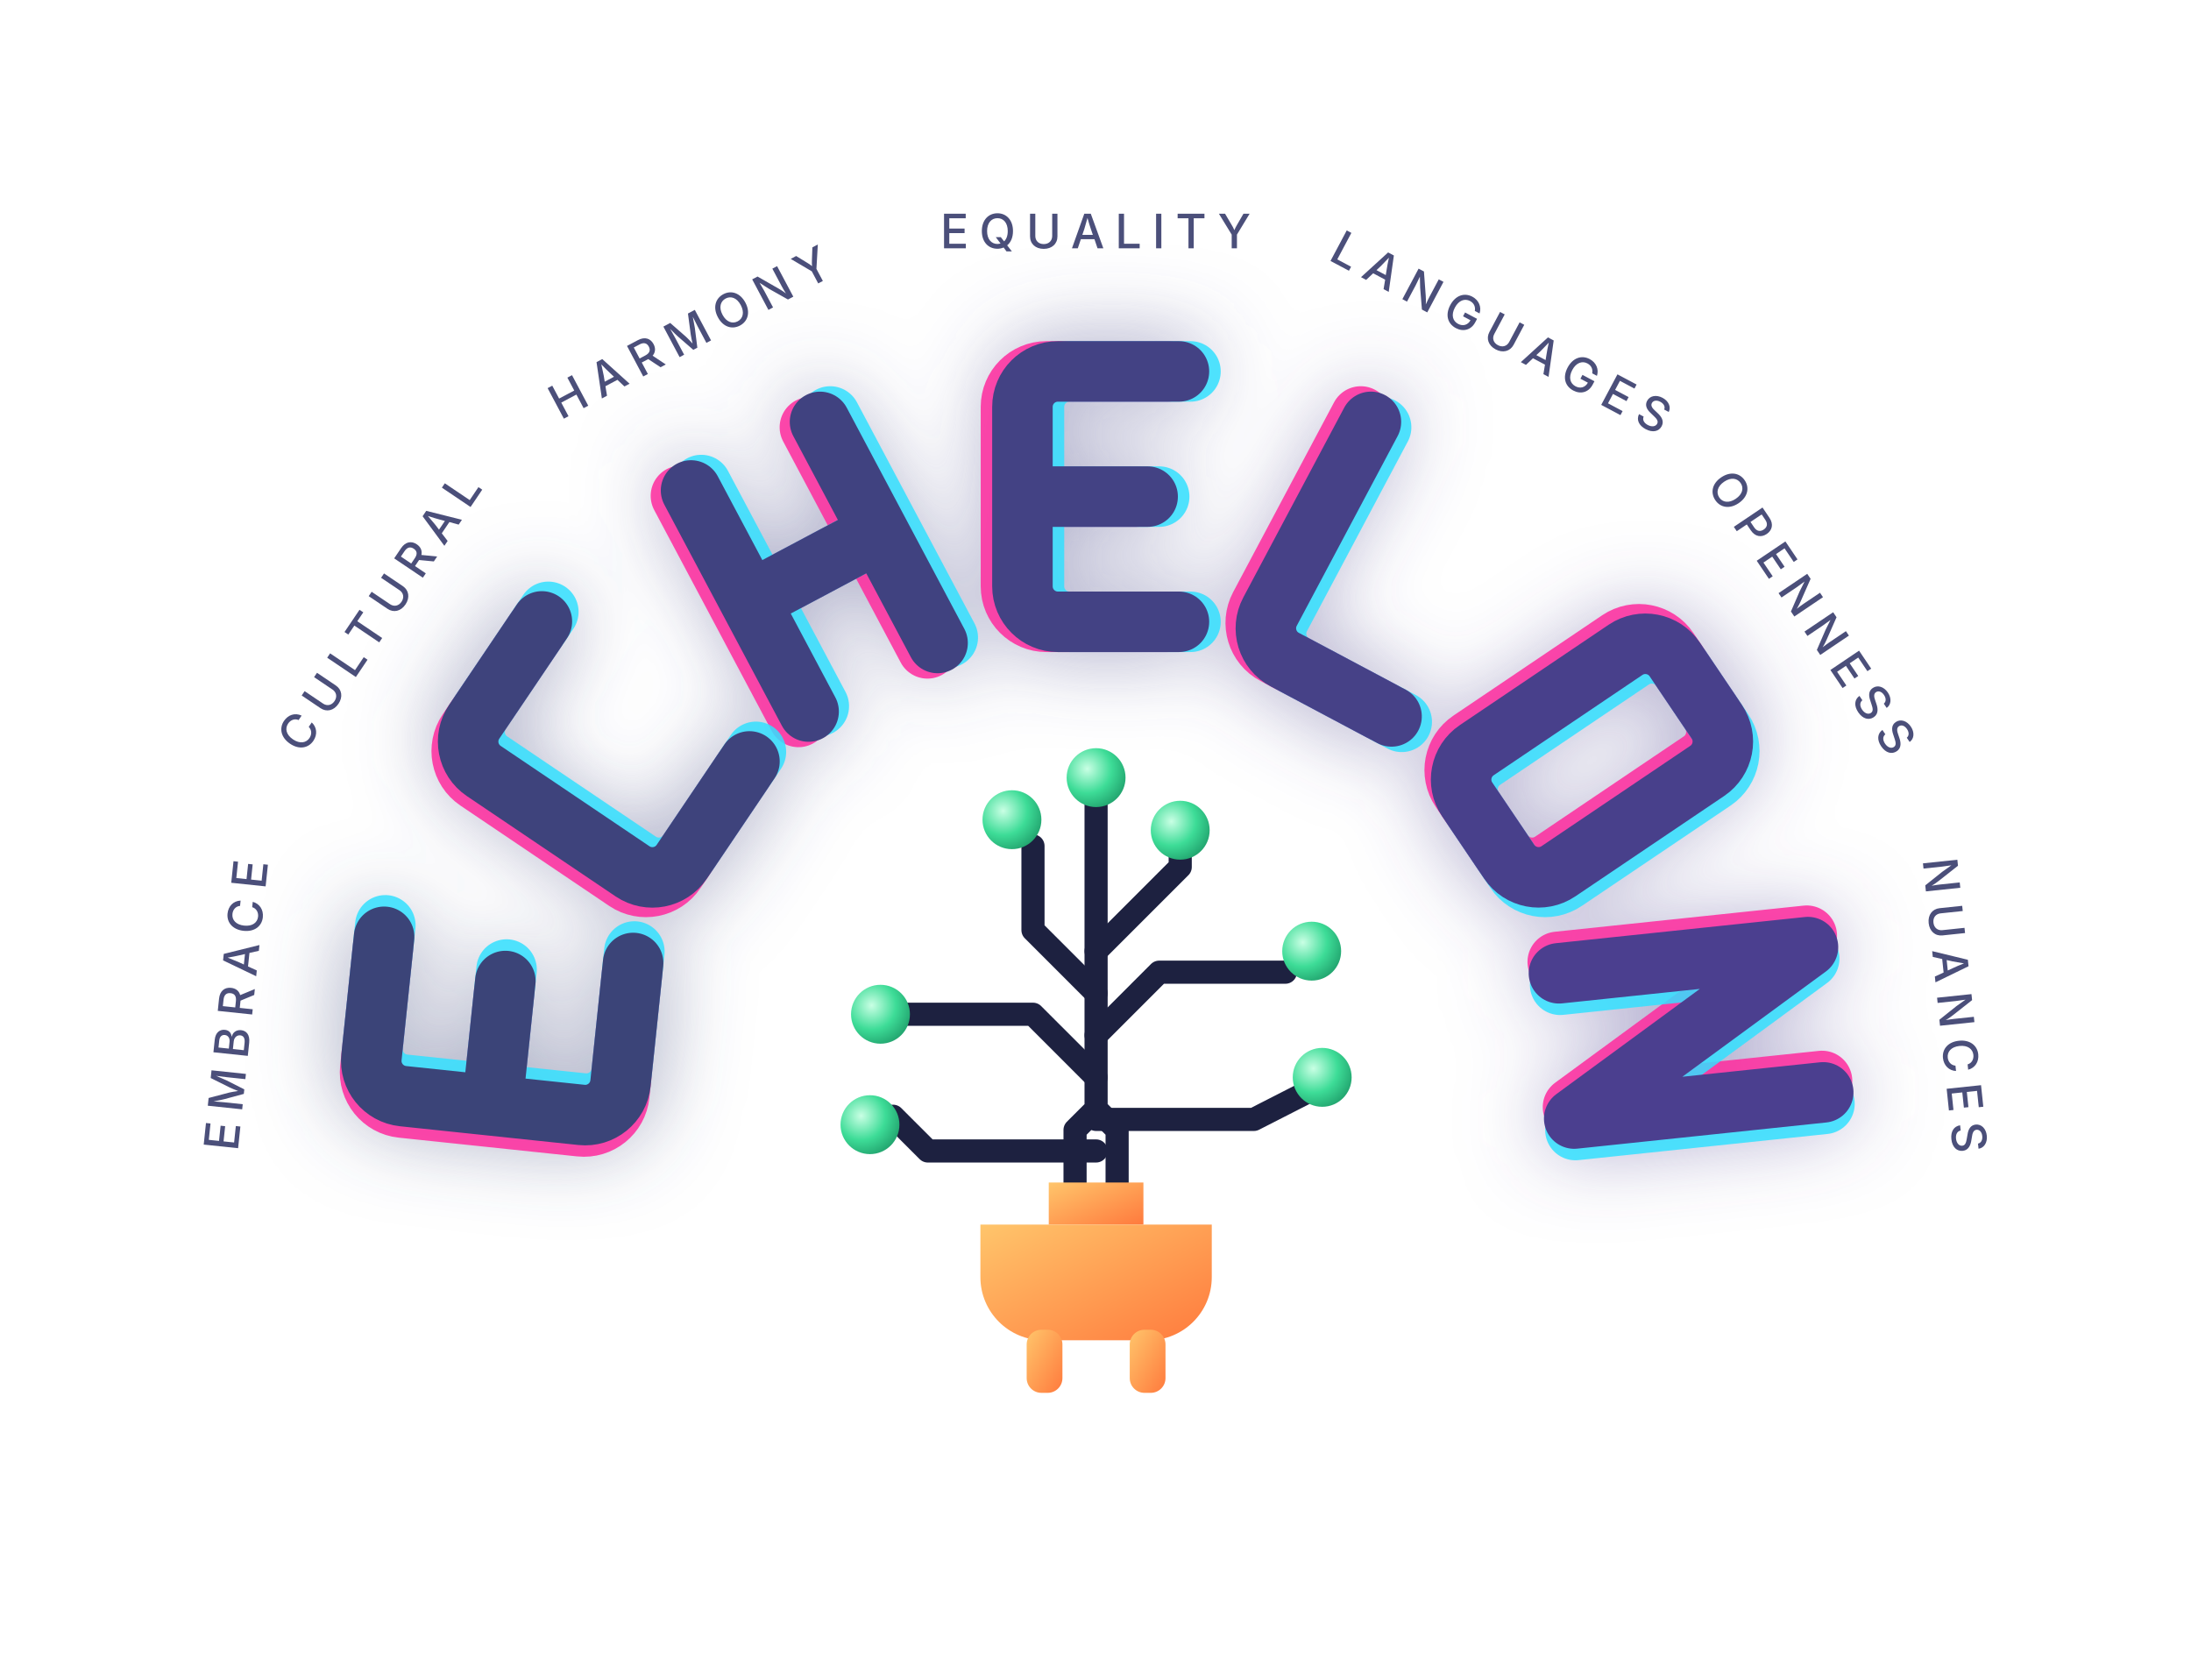
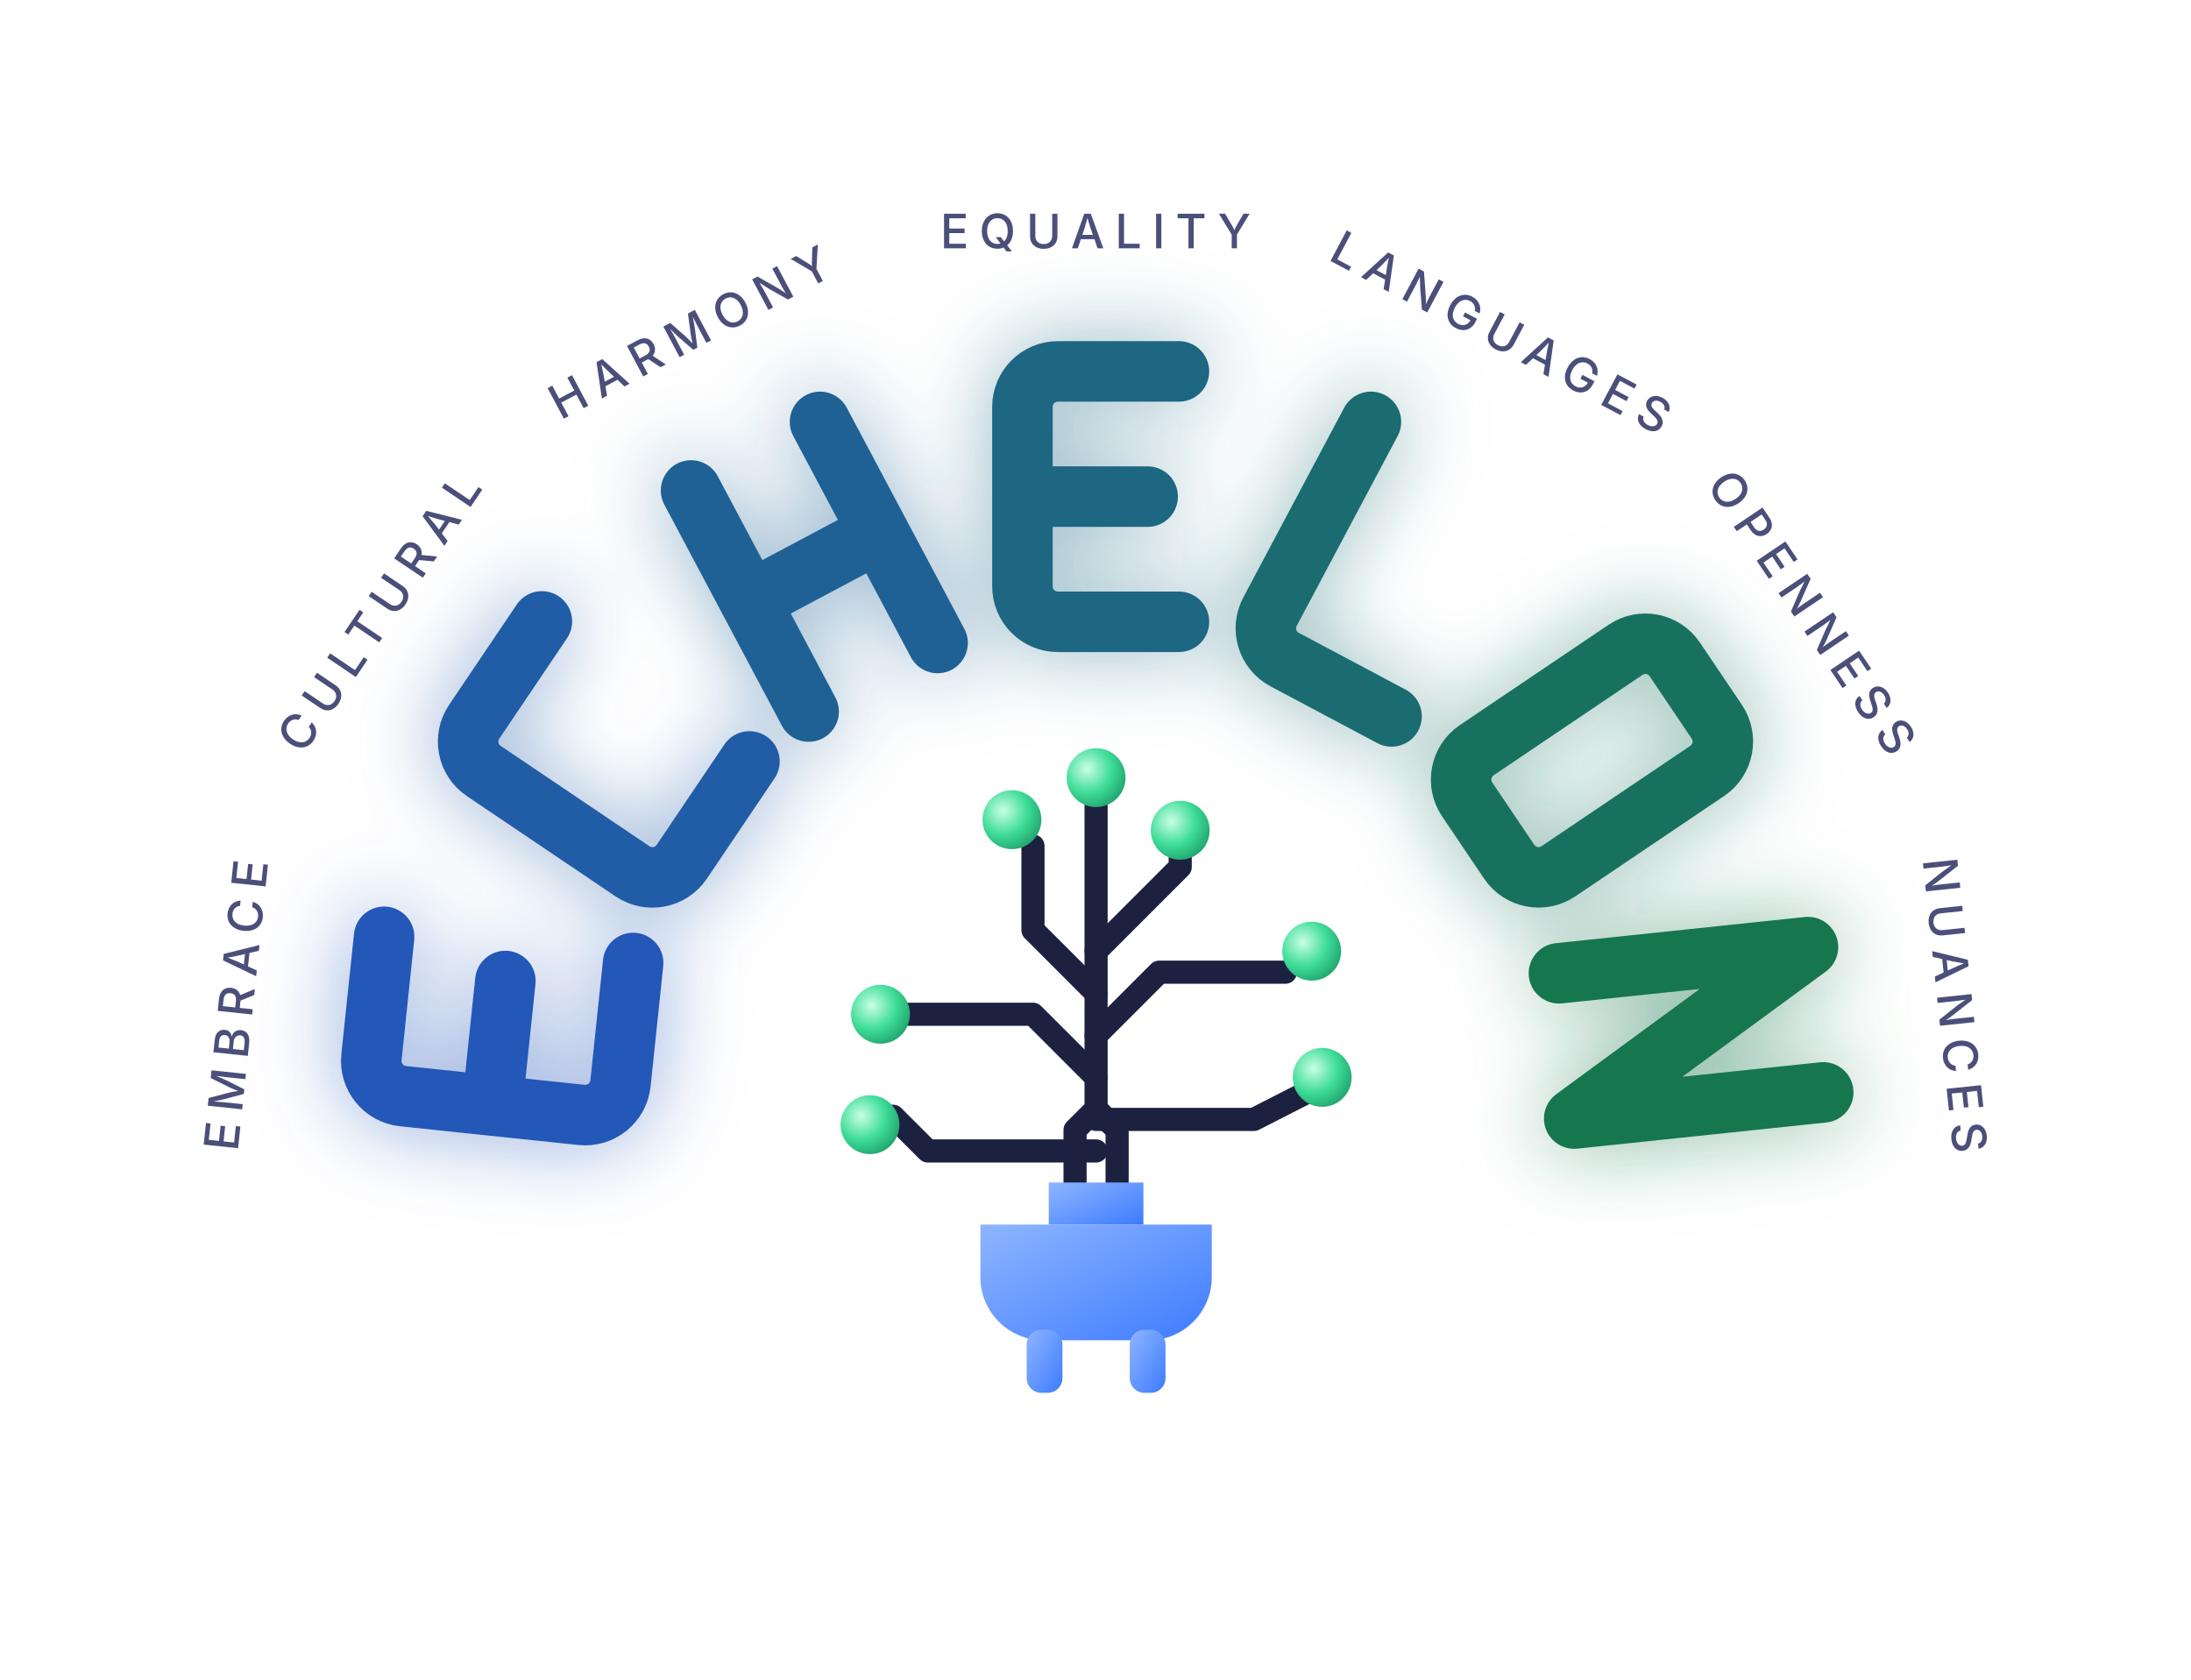
<svg xmlns="http://www.w3.org/2000/svg" viewBox="-150 -150 300 230" role="img" aria-label="Echelon: Embrace, Cultural, Harmony, Equality, Languages, Openness, Nuances">
  <defs>
    <filter id="l-a-glow" x="-30%" y="-30%" width="160%" height="160%">
      <feGaussianBlur stdDeviation="5.60" />
    </filter>
  </defs>
  <g fill="none" stroke-width="2.9" stroke-linecap="round" stroke-linejoin="round">
    <g filter="url(#l-a-glow)" opacity=".5">
-       <path d="M9 1H3.2A1.7 1.7 0 0 0 1.5 2.7V11.3A1.7 1.7 0 0 0 3.2 13H9M1.5 7H7.5" transform="rotate(-84.00) translate(-14.29 -102.00) scale(2.8571)" stroke="#3b4478" />
-       <path d="M9 1H3.2A1.7 1.7 0 0 0 1.5 2.7V11.3A1.7 1.7 0 0 0 3.2 13H9" transform="rotate(-56.00) translate(-14.29 -102.00) scale(2.8571)" stroke="#3e437c" />
-       <path d="M1.5 1V13M8.5 1V13M1.5 7H8.5" transform="rotate(-28.00) translate(-14.29 -102.00) scale(2.8571)" stroke="#404280" />
-       <path d="M9 1H3.2A1.7 1.7 0 0 0 1.5 2.7V11.3A1.7 1.7 0 0 0 3.2 13H9M1.5 7H7.5" transform="rotate(0.00) translate(-14.29 -102.00) scale(2.8571)" stroke="#434284" />
-       <path d="M1.5 1V11.3A1.7 1.7 0 0 0 3.2 13H9" transform="rotate(28.00) translate(-14.29 -102.00) scale(2.8571)" stroke="#464187" />
-       <path d="M3.2 1H6.8A1.7 1.7 0 0 1 8.5 2.7V11.3A1.7 1.7 0 0 1 6.8 13H3.2A1.7 1.7 0 0 1 1.5 11.3V2.7A1.7 1.7 0 0 1 3.2 1Z" transform="rotate(56.00) translate(-14.29 -102.00) scale(2.8571)" stroke="#48408b" />
-       <path d="M1.5 13V1L8.5 13V1" transform="rotate(84.00) translate(-14.29 -102.00) scale(2.8571)" stroke="#4b3f8f" />
+       <path d="M9 1H3.2A1.7 1.7 0 0 0 1.5 2.7V11.3A1.7 1.7 0 0 0 3.2 13H9M1.5 7H7.5" transform="rotate(-84.00) translate(-14.29 -102.00) scale(2.8571)" stroke="#2357b8" />
+       <path d="M9 1H3.2A1.7 1.7 0 0 0 1.5 2.7V11.3A1.7 1.7 0 0 0 3.2 13H9" transform="rotate(-56.00) translate(-14.29 -102.00) scale(2.8571)" stroke="#215ca6" />
+       <path d="M1.5 1V13M8.5 1V13M1.5 7H8.5" transform="rotate(-28.00) translate(-14.29 -102.00) scale(2.8571)" stroke="#1f6194" />
+       <path d="M9 1H3.2A1.7 1.7 0 0 0 1.5 2.7V11.3A1.7 1.7 0 0 0 3.2 13H9M1.5 7H7.5" transform="rotate(0.00) translate(-14.29 -102.00) scale(2.8571)" stroke="#1d6783" />
+       <path d="M1.5 1V11.3A1.7 1.7 0 0 0 3.2 13H9" transform="rotate(28.00) translate(-14.29 -102.00) scale(2.8571)" stroke="#1a6c71" />
+       <path d="M3.2 1H6.8A1.7 1.7 0 0 1 8.5 2.7V11.3A1.7 1.7 0 0 1 6.8 13H3.2A1.7 1.7 0 0 1 1.5 11.3V2.7A1.7 1.7 0 0 1 3.2 1Z" transform="rotate(56.00) translate(-14.29 -102.00) scale(2.8571)" stroke="#18715f" />
+       <path d="M1.5 13V1L8.5 13V1" transform="rotate(84.00) translate(-14.29 -102.00) scale(2.8571)" stroke="#16764d" />
    </g>
-     <path d="M9 1H3.2A1.7 1.7 0 0 0 1.5 2.7V11.3A1.7 1.7 0 0 0 3.2 13H9M1.5 7H7.5" transform="rotate(-84.00) translate(-15.86 -102.00) scale(2.8571)" stroke="#FF2A9D" opacity="0.85" />
-     <path d="M9 1H3.2A1.7 1.7 0 0 0 1.5 2.7V11.3A1.7 1.7 0 0 0 3.2 13H9" transform="rotate(-56.00) translate(-15.86 -102.00) scale(2.8571)" stroke="#FF2A9D" opacity="0.85" />
-     <path d="M1.5 1V13M8.5 1V13M1.5 7H8.5" transform="rotate(-28.00) translate(-15.86 -102.00) scale(2.8571)" stroke="#FF2A9D" opacity="0.85" />
-     <path d="M9 1H3.2A1.7 1.7 0 0 0 1.5 2.7V11.3A1.7 1.7 0 0 0 3.2 13H9M1.5 7H7.5" transform="rotate(0.00) translate(-15.86 -102.00) scale(2.8571)" stroke="#FF2A9D" opacity="0.85" />
-     <path d="M1.5 1V11.3A1.7 1.7 0 0 0 3.2 13H9" transform="rotate(28.00) translate(-15.86 -102.00) scale(2.8571)" stroke="#FF2A9D" opacity="0.85" />
-     <path d="M3.2 1H6.8A1.7 1.7 0 0 1 8.5 2.7V11.3A1.7 1.7 0 0 1 6.8 13H3.2A1.7 1.7 0 0 1 1.5 11.3V2.7A1.7 1.7 0 0 1 3.2 1Z" transform="rotate(56.00) translate(-15.86 -102.00) scale(2.8571)" stroke="#FF2A9D" opacity="0.85" />
-     <path d="M1.5 13V1L8.5 13V1" transform="rotate(84.00) translate(-15.86 -102.00) scale(2.8571)" stroke="#FF2A9D" opacity="0.85" />
-     <path d="M9 1H3.2A1.7 1.7 0 0 0 1.5 2.7V11.3A1.7 1.7 0 0 0 3.2 13H9M1.5 7H7.5" transform="rotate(-84.00) translate(-12.71 -102.00) scale(2.8571)" stroke="#33E1FF" opacity="0.85" />
-     <path d="M9 1H3.2A1.7 1.7 0 0 0 1.5 2.7V11.3A1.7 1.7 0 0 0 3.2 13H9" transform="rotate(-56.00) translate(-12.71 -102.00) scale(2.8571)" stroke="#33E1FF" opacity="0.85" />
-     <path d="M1.5 1V13M8.5 1V13M1.5 7H8.5" transform="rotate(-28.00) translate(-12.71 -102.00) scale(2.8571)" stroke="#33E1FF" opacity="0.85" />
-     <path d="M9 1H3.2A1.7 1.7 0 0 0 1.5 2.7V11.3A1.7 1.7 0 0 0 3.2 13H9M1.5 7H7.5" transform="rotate(0.00) translate(-12.71 -102.00) scale(2.8571)" stroke="#33E1FF" opacity="0.85" />
-     <path d="M1.5 1V11.3A1.7 1.7 0 0 0 3.2 13H9" transform="rotate(28.00) translate(-12.71 -102.00) scale(2.8571)" stroke="#33E1FF" opacity="0.85" />
-     <path d="M3.2 1H6.8A1.7 1.7 0 0 1 8.5 2.7V11.3A1.7 1.7 0 0 1 6.8 13H3.2A1.7 1.7 0 0 1 1.5 11.3V2.7A1.7 1.7 0 0 1 3.2 1Z" transform="rotate(56.00) translate(-12.71 -102.00) scale(2.8571)" stroke="#33E1FF" opacity="0.85" />
-     <path d="M1.5 13V1L8.5 13V1" transform="rotate(84.00) translate(-12.71 -102.00) scale(2.8571)" stroke="#33E1FF" opacity="0.85" />
-     <path d="M9 1H3.2A1.7 1.7 0 0 0 1.5 2.7V11.3A1.7 1.7 0 0 0 3.2 13H9M1.5 7H7.5" transform="rotate(-84.00) translate(-14.29 -102.00) scale(2.8571)" stroke="#3b4478" />
-     <path d="M9 1H3.2A1.7 1.7 0 0 0 1.5 2.7V11.3A1.7 1.7 0 0 0 3.2 13H9" transform="rotate(-56.00) translate(-14.29 -102.00) scale(2.8571)" stroke="#3e437c" />
-     <path d="M1.5 1V13M8.5 1V13M1.5 7H8.5" transform="rotate(-28.00) translate(-14.29 -102.00) scale(2.8571)" stroke="#404280" />
-     <path d="M9 1H3.2A1.7 1.7 0 0 0 1.5 2.7V11.3A1.7 1.7 0 0 0 3.2 13H9M1.5 7H7.5" transform="rotate(0.00) translate(-14.29 -102.00) scale(2.8571)" stroke="#434284" />
-     <path d="M1.5 1V11.3A1.7 1.7 0 0 0 3.2 13H9" transform="rotate(28.00) translate(-14.29 -102.00) scale(2.8571)" stroke="#464187" />
-     <path d="M3.2 1H6.8A1.7 1.7 0 0 1 8.5 2.7V11.3A1.7 1.7 0 0 1 6.8 13H3.2A1.7 1.7 0 0 1 1.5 11.3V2.7A1.7 1.7 0 0 1 3.2 1Z" transform="rotate(56.00) translate(-14.29 -102.00) scale(2.8571)" stroke="#48408b" />
-     <path d="M1.5 13V1L8.5 13V1" transform="rotate(84.00) translate(-14.29 -102.00) scale(2.8571)" stroke="#4b3f8f" />
+     <path d="M9 1H3.2A1.7 1.7 0 0 0 1.5 2.7V11.3A1.7 1.7 0 0 0 3.2 13H9M1.5 7H7.5" transform="rotate(-84.00) translate(-14.29 -102.00) scale(2.8571)" stroke="#2357b8" />
+     <path d="M9 1H3.2A1.7 1.7 0 0 0 1.5 2.7V11.3A1.7 1.7 0 0 0 3.2 13H9" transform="rotate(-56.00) translate(-14.29 -102.00) scale(2.8571)" stroke="#215ca6" />
+     <path d="M1.5 1V13M8.5 1V13M1.5 7H8.5" transform="rotate(-28.00) translate(-14.29 -102.00) scale(2.8571)" stroke="#1f6194" />
+     <path d="M9 1H3.2A1.7 1.7 0 0 0 1.5 2.7V11.3A1.7 1.7 0 0 0 3.2 13H9M1.5 7H7.5" transform="rotate(0.00) translate(-14.29 -102.00) scale(2.8571)" stroke="#1d6783" />
+     <path d="M1.5 1V11.3A1.7 1.7 0 0 0 3.2 13H9" transform="rotate(28.00) translate(-14.29 -102.00) scale(2.8571)" stroke="#1a6c71" />
+     <path d="M3.2 1H6.8A1.7 1.7 0 0 1 8.5 2.7V11.3A1.7 1.7 0 0 1 6.8 13H3.2A1.7 1.7 0 0 1 1.5 11.3V2.7A1.7 1.7 0 0 1 3.2 1Z" transform="rotate(56.00) translate(-14.29 -102.00) scale(2.8571)" stroke="#18715f" />
+     <path d="M1.5 13V1L8.5 13V1" transform="rotate(84.00) translate(-14.29 -102.00) scale(2.8571)" stroke="#16764d" />
  </g>
  <g class="arch-words" fill="#4B4F7A" font-size="6.5" font-family="Satoshi, Inter, system-ui, sans-serif" font-weight="500" letter-spacing="1.43" text-anchor="middle">
    <text transform="rotate(-84.00) translate(0 -116.00)">EMBRACE</text>
    <text transform="rotate(-56.00) translate(0 -116.00)">CULTURAL</text>
    <text transform="rotate(-28.00) translate(0 -116.00)">HARMONY</text>
    <text transform="rotate(0.00) translate(0 -116.00)">EQUALITY</text>
    <text transform="rotate(28.00) translate(0 -116.00)">LANGUAGES</text>
    <text transform="rotate(56.00) translate(0 -116.00)">OPENNESS</text>
    <text transform="rotate(84.00) translate(0 -116.00)">NUANCES</text>
  </g>
  <g transform="translate(-46 -50) scale(1.44)">
    <defs>
      <radialGradient id="l-e-node" cx=".35" cy=".35" r=".75">
        <stop offset="0" stop-color="#C9FFE4" />
        <stop offset=".55" stop-color="#3DDC97" />
        <stop offset="1" stop-color="#1F9E6A" />
      </radialGradient>
      <linearGradient id="l-e-plug" x1="0" y1="0" x2="1" y2="1">
-         <stop offset="0" stop-color="#FFC56B" />
-         <stop offset="1" stop-color="#FF7A3D" />
+         <stop offset="0" stop-color="#8EB5FF" />
+         <stop offset="1" stop-color="#3D7BFF" />
      </linearGradient>
    </defs>
    <g fill="none" stroke="#1D2140" stroke-width="2.2" stroke-linecap="round" stroke-linejoin="round">
      <path d="M30 43V38L32 36L34 38V43M32 36V7" />
      <path d="M32 33L26 27H14M32 25L26 19V11M32 40H16L12.7 36.7" />
      <path d="M32 29L38 23H50M32 21L40 13V12M32 37H47L51.7 34.6" />
    </g>
    <circle cx="32" cy="4.5" r="2.8" fill="url(#l-e-node)" />
    <circle cx="11.5" cy="27" r="2.8" fill="url(#l-e-node)" />
    <circle cx="52.5" cy="21" r="2.8" fill="url(#l-e-node)" />
    <circle cx="24" cy="8.5" r="2.8" fill="url(#l-e-node)" />
    <circle cx="40" cy="9.5" r="2.8" fill="url(#l-e-node)" />
    <circle cx="10.5" cy="37.5" r="2.8" fill="url(#l-e-node)" />
    <circle cx="53.5" cy="33" r="2.8" fill="url(#l-e-node)" />
    <path d="M27.5 43H36.5V47H27.5Z" fill="url(#l-e-plug)" />
    <path d="M21 47H43V52A6 6 0 0 1 37 58H27A6 6 0 0 1 21 52Z" fill="url(#l-e-plug)" />
    <rect x="25.4" y="57" width="3.4" height="6" rx="1.4" fill="url(#l-e-plug)" />
    <rect x="35.2" y="57" width="3.4" height="6" rx="1.4" fill="url(#l-e-plug)" />
  </g>
</svg>
